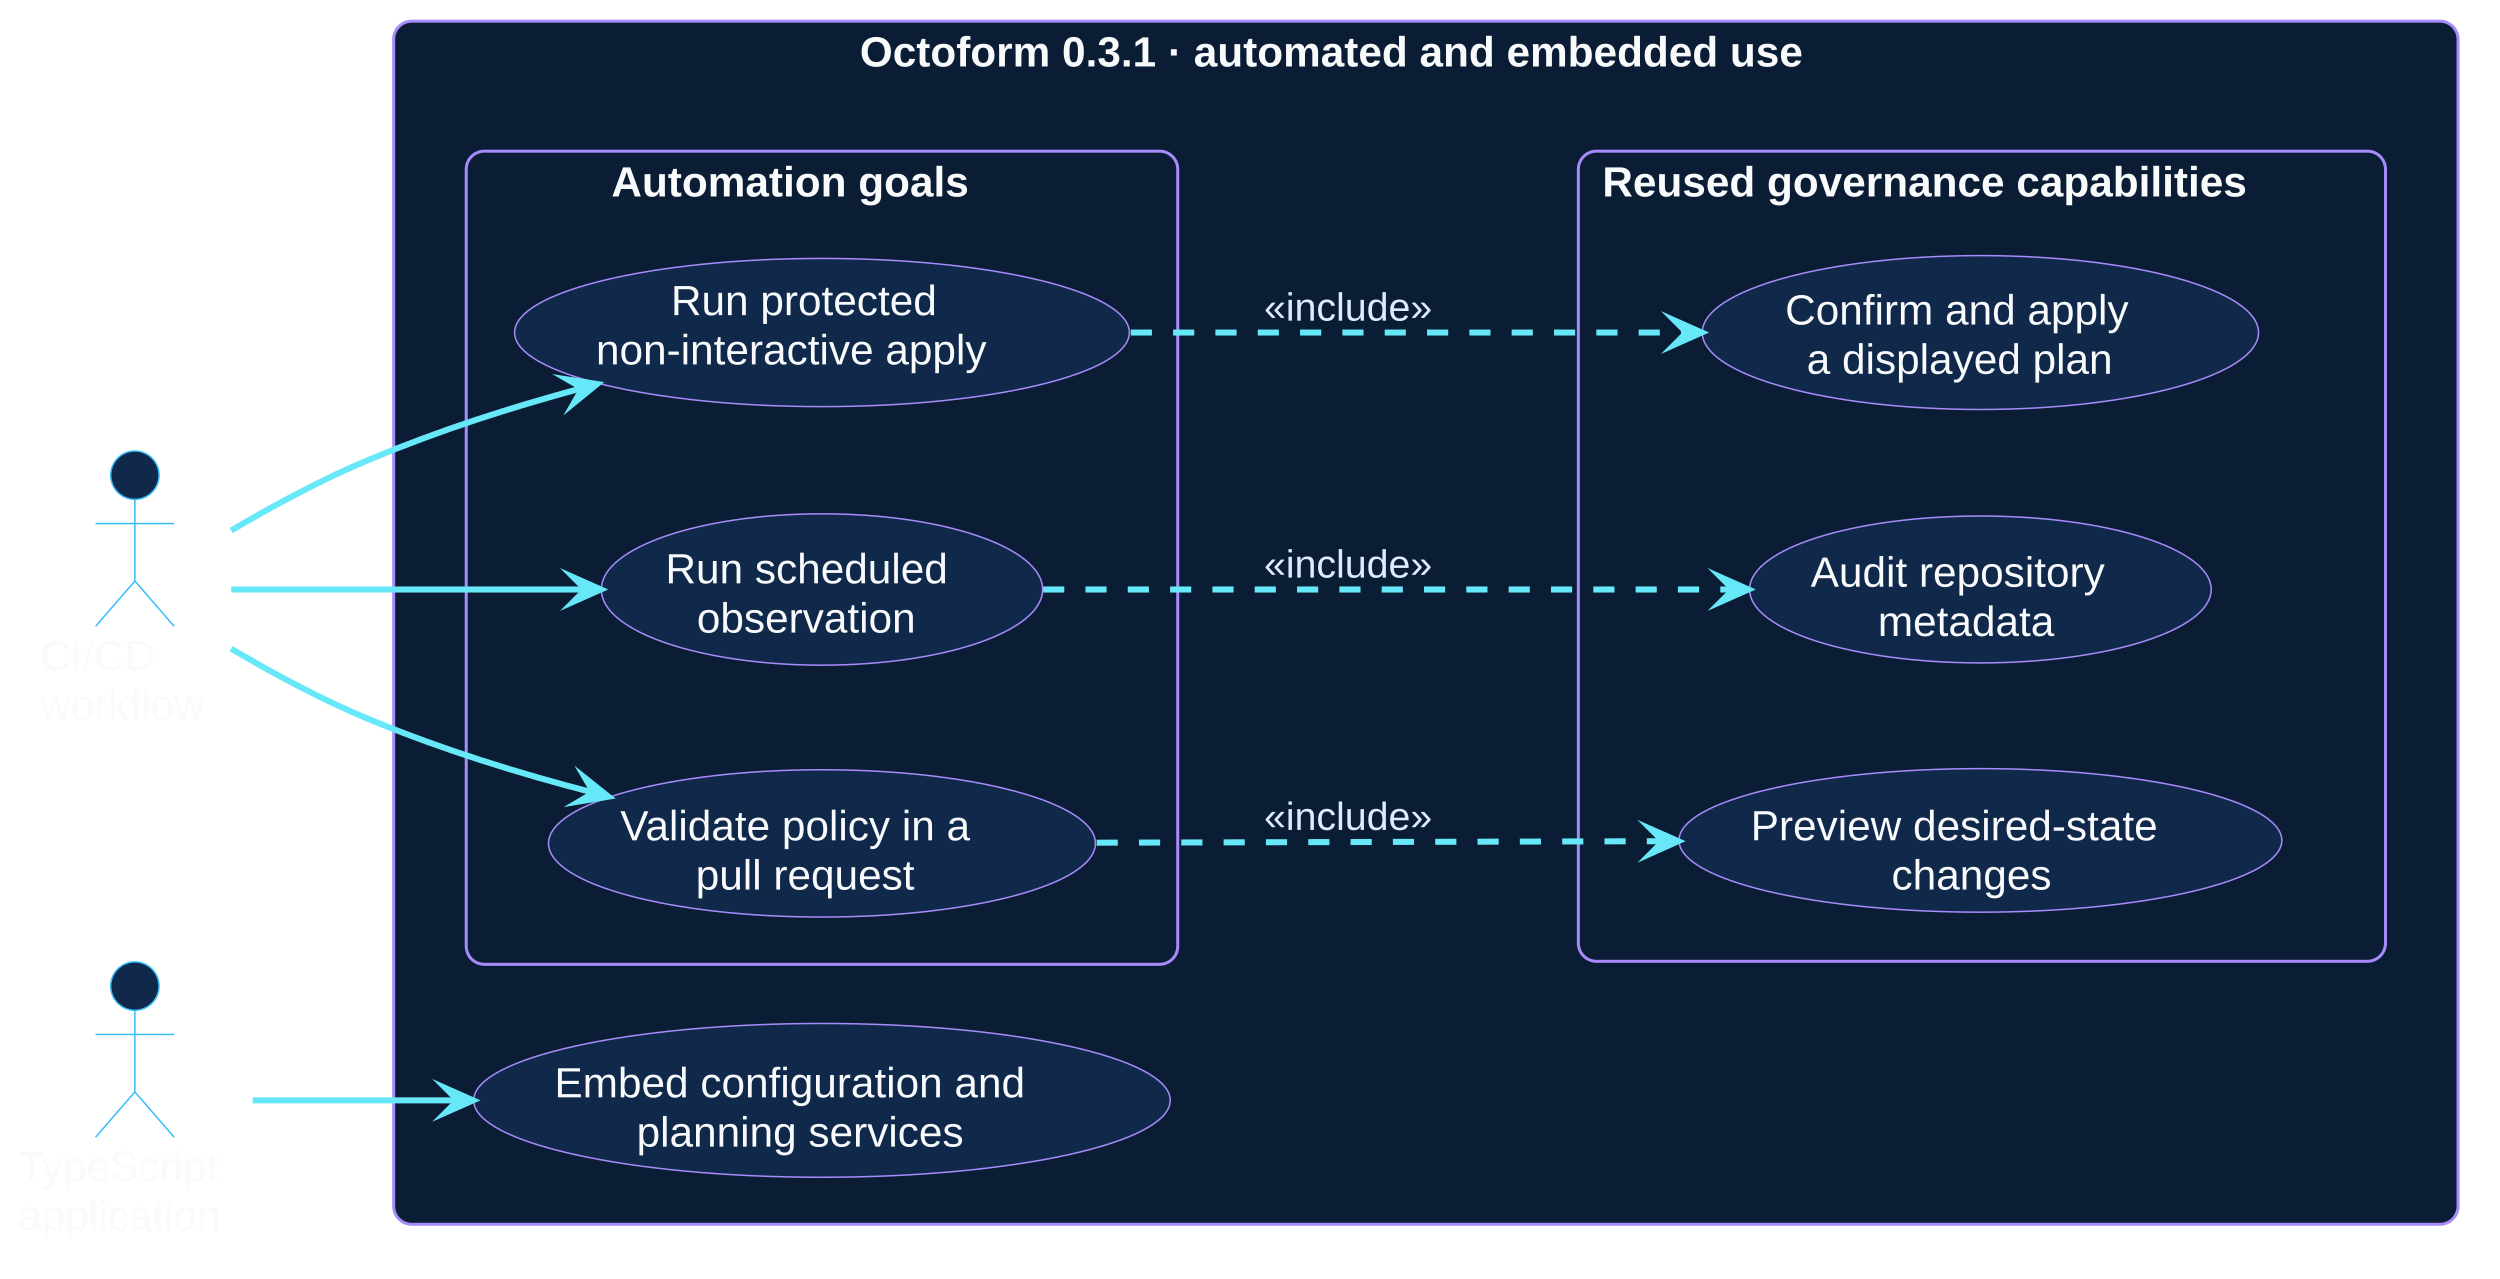
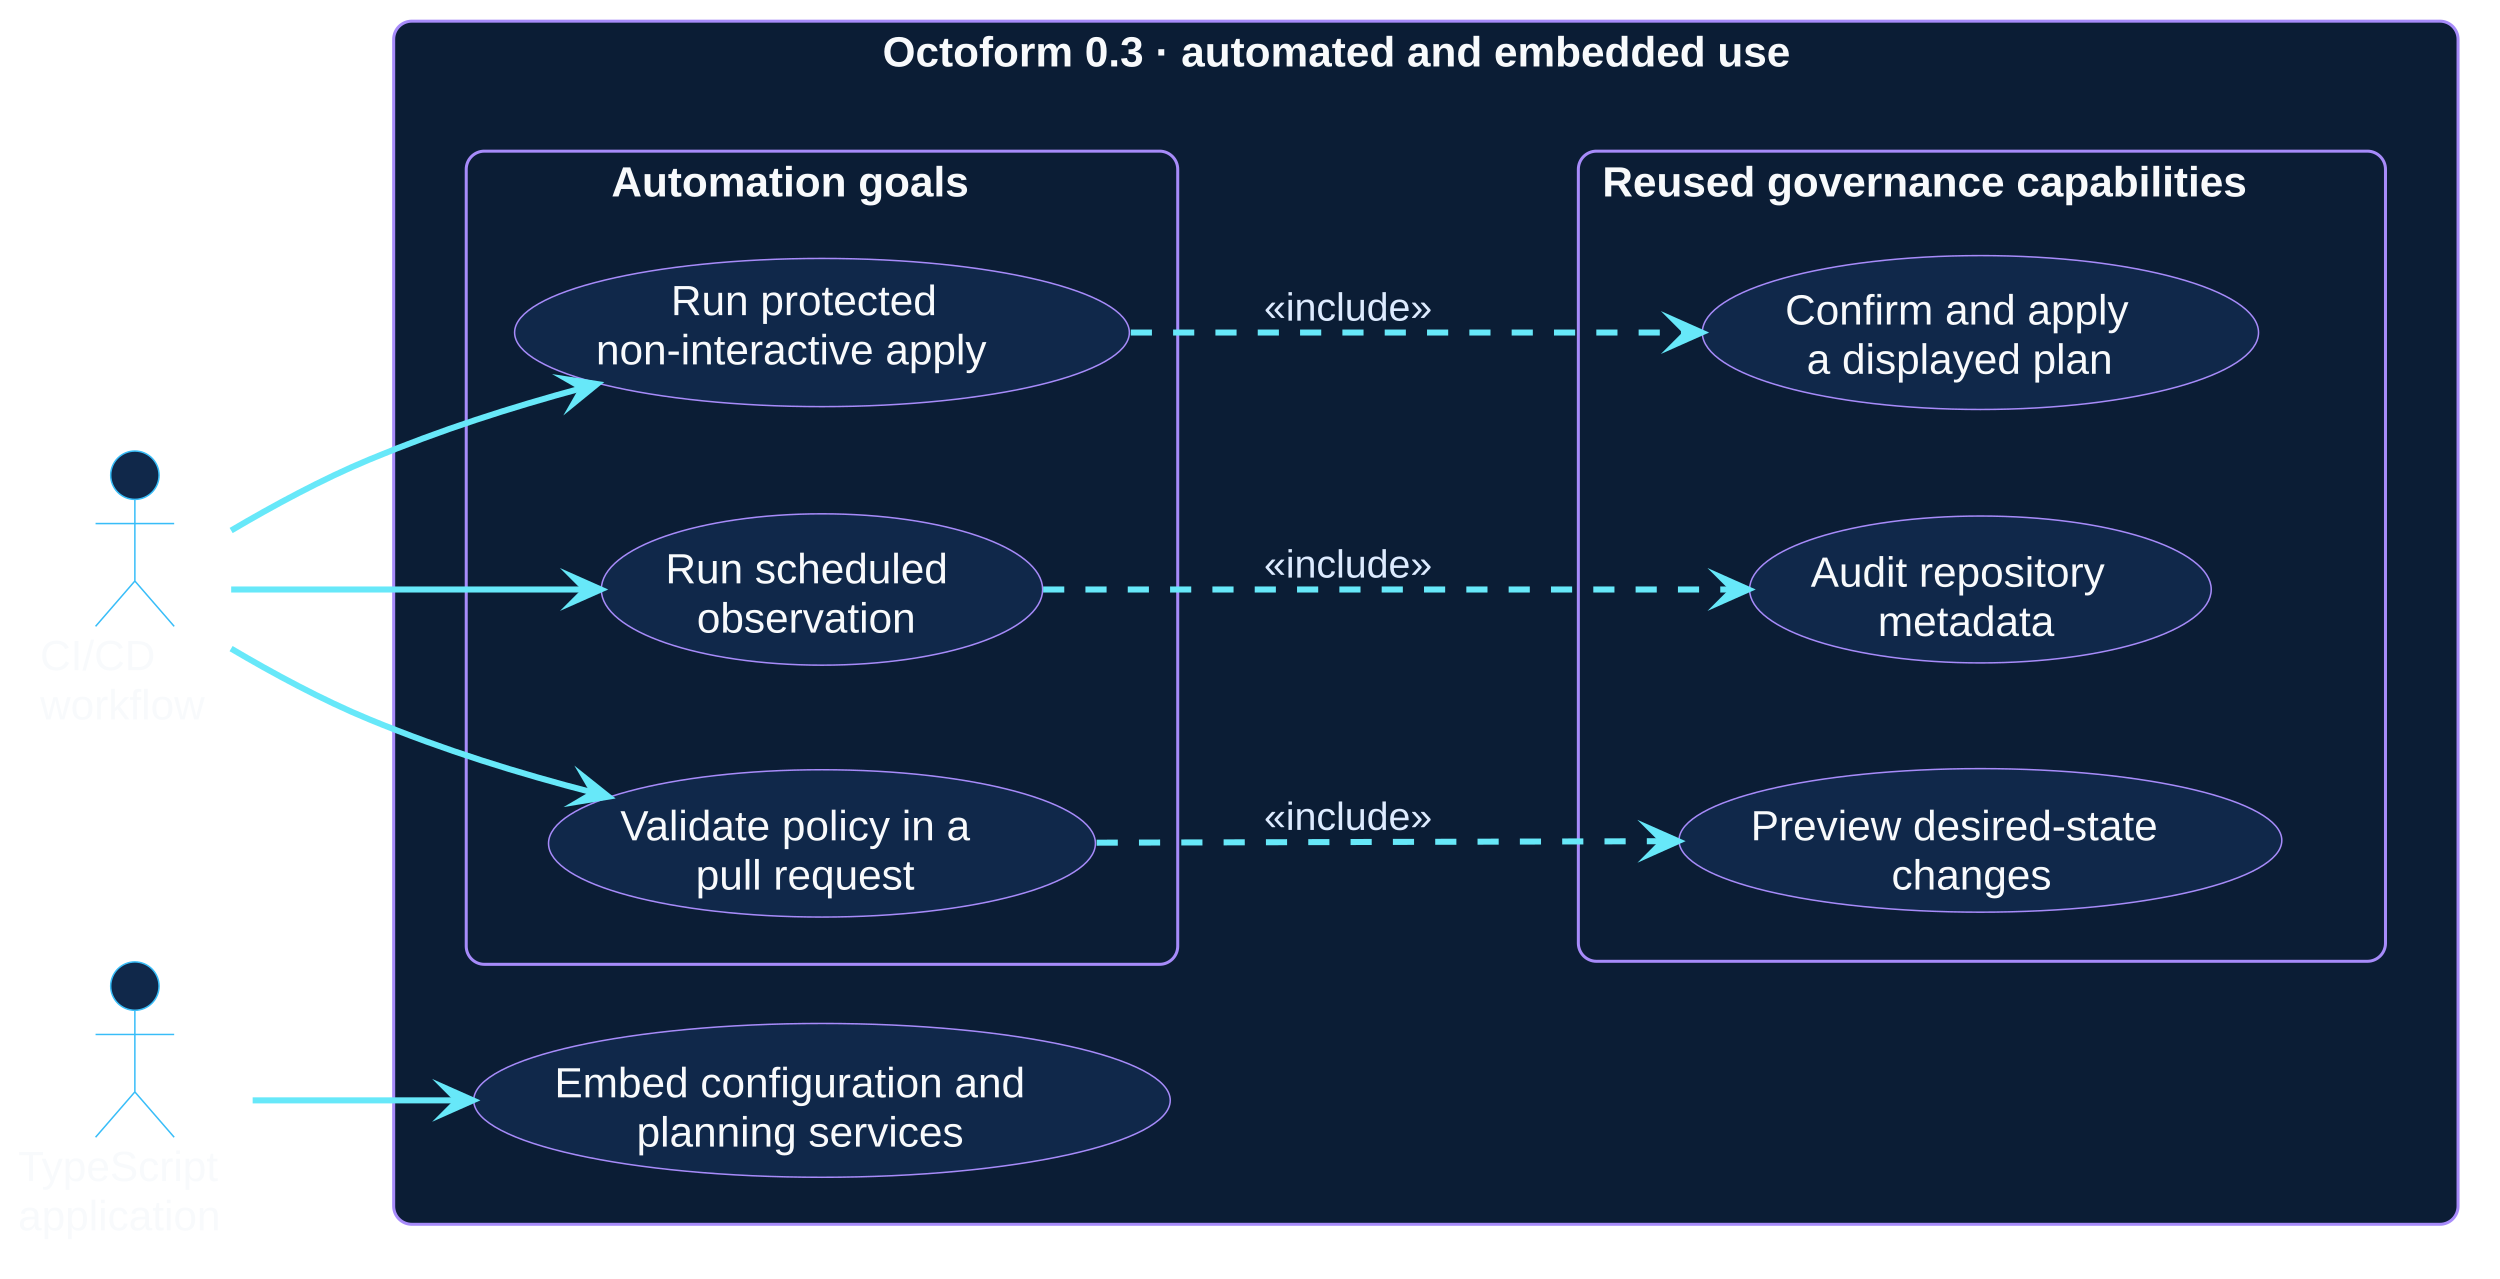
<svg xmlns="http://www.w3.org/2000/svg" contentStyleType="text/css" data-diagram-type="DESCRIPTION" height="423px" preserveAspectRatio="none" style="width:827px;height:423px;" version="1.1" viewBox="0 0 827 423" width="827px" zoomAndPan="magnify">
  <defs />
  <g>
-     <g class="cluster" data-qualified-name="Octoform 0.3.1 . automated and embedded use" data-source-line="7" id="ent0003">
+     <g class="cluster" data-qualified-name="Octoform 0.3 . automated and embedded use" data-source-line="7" id="ent0003">
      <rect fill="#0B1D35" height="398" rx="6" ry="6" style="stroke:#A78BFA;stroke-width:1;" width="682.89" x="130.23" y="7" />
-       <text fill="#F8FAFC" font-family="Arial" font-size="14" font-weight="700" lengthAdjust="spacing" textLength="374.493" x="284.428" y="21.995">Octoform 0.3.1 · automated and embedded use</text>
+       <text fill="#F8FAFC" font-family="Arial" font-size="14" font-weight="700" lengthAdjust="spacing" textLength="359.434" x="291.958" y="21.995">Octoform 0.3 · automated and embedded use</text>
    </g>
-     <g class="cluster" data-qualified-name="Octoform 0.3.1 . automated and embedded use.Automation goals" data-source-line="8" id="ent0004">
+     <g class="cluster" data-qualified-name="Octoform 0.3 . automated and embedded use.Automation goals" data-source-line="8" id="ent0004">
      <rect fill="#0B1D35" height="269" rx="6" ry="6" style="stroke:#A78BFA;stroke-width:1;" width="235.36" x="154.23" y="50" />
      <text fill="#F8FAFC" font-family="Arial" font-size="14" font-weight="700" lengthAdjust="spacing" textLength="139.316" x="202.252" y="64.995">Automation goals</text>
    </g>
-     <g class="cluster" data-qualified-name="Octoform 0.3.1 . automated and embedded use.Reused governance capabilities" data-source-line="13" id="ent0008">
+     <g class="cluster" data-qualified-name="Octoform 0.3 . automated and embedded use.Reused governance capabilities" data-source-line="13" id="ent0008">
      <rect fill="#0B1D35" height="268" rx="6" ry="6" style="stroke:#A78BFA;stroke-width:1;" width="267" x="522.12" y="50" />
      <text fill="#F8FAFC" font-family="Arial" font-size="14" font-weight="700" lengthAdjust="spacing" textLength="251.132" x="530.054" y="64.995">Reused governance capabilities</text>
    </g>
-     <g class="entity" data-qualified-name="Octoform 0.3.1 . automated and embedded use.Embed" data-source-line="18" id="ent0012">
+     <g class="entity" data-qualified-name="Octoform 0.3 . automated and embedded use.Embed" data-source-line="18" id="ent0012">
      <ellipse cx="271.909" cy="364.002" fill="#10284A" rx="115.209" ry="25.442" style="stroke:#A78BFA;stroke-width:0.5;" />
      <text fill="#F8FAFC" font-family="Arial" font-size="14" lengthAdjust="spacing" textLength="176.976" x="183.421" y="362.999">Embed configuration and</text>
      <text fill="#F8FAFC" font-family="Arial" font-size="14" lengthAdjust="spacing" textLength="122.644" x="210.587" y="379.296">planning services</text>
    </g>
-     <g class="entity" data-qualified-name="Octoform 0.3.1 . automated and embedded use.Automation goals.Scheduled" data-source-line="9" id="ent0005">
+     <g class="entity" data-qualified-name="Octoform 0.3 . automated and embedded use.Automation goals.Scheduled" data-source-line="9" id="ent0005">
      <ellipse cx="271.908" cy="195.003" fill="#10284A" rx="72.998" ry="25.033" style="stroke:#A78BFA;stroke-width:0.5;" />
      <text fill="#F8FAFC" font-family="Arial" font-size="14" lengthAdjust="spacing" textLength="103.551" x="220.133" y="192.972">Run scheduled</text>
      <text fill="#F8FAFC" font-family="Arial" font-size="14" lengthAdjust="spacing" textLength="82.797" x="230.51" y="209.269">observation</text>
    </g>
-     <g class="entity" data-qualified-name="Octoform 0.3.1 . automated and embedded use.Automation goals.PullRequest" data-source-line="10" id="ent0006">
+     <g class="entity" data-qualified-name="Octoform 0.3 . automated and embedded use.Automation goals.PullRequest" data-source-line="10" id="ent0006">
      <ellipse cx="271.909" cy="278.997" fill="#10284A" rx="90.459" ry="24.367" style="stroke:#A78BFA;stroke-width:0.5;" />
      <text fill="#F8FAFC" font-family="Arial" font-size="14" lengthAdjust="spacing" textLength="133.41" x="205.204" y="277.975">Validate policy in a</text>
      <text fill="#F8FAFC" font-family="Arial" font-size="14" lengthAdjust="spacing" textLength="83.515" x="230.151" y="294.272">pull request</text>
    </g>
-     <g class="entity" data-qualified-name="Octoform 0.3.1 . automated and embedded use.Automation goals.ProtectedApply" data-source-line="11" id="ent0007">
+     <g class="entity" data-qualified-name="Octoform 0.3 . automated and embedded use.Automation goals.ProtectedApply" data-source-line="11" id="ent0007">
      <ellipse cx="271.912" cy="110.002" fill="#10284A" rx="101.682" ry="24.512" style="stroke:#A78BFA;stroke-width:0.5;" />
      <text fill="#F8FAFC" font-family="Arial" font-size="14" lengthAdjust="spacing" textLength="99.921" x="221.951" y="104.248">Run protected</text>
      <text fill="#F8FAFC" font-family="Arial" font-size="14" lengthAdjust="spacing" textLength="149.516" x="197.154" y="120.544">non-interactive apply</text>
    </g>
-     <g class="entity" data-qualified-name="Octoform 0.3.1 . automated and embedded use.Reused governance capabilities.Audit" data-source-line="14" id="ent0009">
+     <g class="entity" data-qualified-name="Octoform 0.3 . automated and embedded use.Reused governance capabilities.Audit" data-source-line="14" id="ent0009">
      <ellipse cx="655.117" cy="194.997" fill="#10284A" rx="76.357" ry="24.297" style="stroke:#A78BFA;stroke-width:0.5;" />
      <text fill="#F8FAFC" font-family="Arial" font-size="14" lengthAdjust="spacing" textLength="112.267" x="598.984" y="194.083">Audit repository</text>
      <text fill="#F8FAFC" font-family="Arial" font-size="14" lengthAdjust="spacing" textLength="67.853" x="621.19" y="210.38">metadata</text>
    </g>
-     <g class="entity" data-qualified-name="Octoform 0.3.1 . automated and embedded use.Reused governance capabilities.Plan" data-source-line="15" id="ent0010">
+     <g class="entity" data-qualified-name="Octoform 0.3 . automated and embedded use.Reused governance capabilities.Plan" data-source-line="15" id="ent0010">
      <ellipse cx="655.117" cy="278.003" fill="#10284A" rx="99.707" ry="23.743" style="stroke:#A78BFA;stroke-width:0.5;" />
      <text fill="#F8FAFC" font-family="Arial" font-size="14" lengthAdjust="spacing" textLength="151.956" x="579.139" y="277.967">Preview desired-state</text>
      <text fill="#F8FAFC" font-family="Arial" font-size="14" lengthAdjust="spacing" textLength="58.816" x="625.709" y="294.264">changes</text>
    </g>
-     <g class="entity" data-qualified-name="Octoform 0.3.1 . automated and embedded use.Reused governance capabilities.Apply" data-source-line="16" id="ent0011">
+     <g class="entity" data-qualified-name="Octoform 0.3 . automated and embedded use.Reused governance capabilities.Apply" data-source-line="16" id="ent0011">
      <ellipse cx="655.121" cy="110.004" fill="#10284A" rx="92.001" ry="25.454" style="stroke:#A78BFA;stroke-width:0.5;" />
      <text fill="#F8FAFC" font-family="Arial" font-size="14" lengthAdjust="spacing" textLength="129.192" x="590.525" y="107.354">Confirm and apply</text>
      <text fill="#F8FAFC" font-family="Arial" font-size="14" lengthAdjust="spacing" textLength="114.919" x="597.661" y="123.651">a displayed plan</text>
    </g>
    <g class="entity" data-qualified-name="Automation" data-source-line="4" id="ent0001">
      <ellipse cx="44.616" cy="157.2" fill="#10284A" rx="8" ry="8" style="stroke:#38BDF8;stroke-width:0.5;" />
      <path d="M44.616,165.2 L44.616,192.2 M31.616,173.2 L57.616,173.2 M44.616,192.2 L31.616,207.2 M44.616,192.2 L57.616,207.2" fill="none" style="stroke:#38BDF8;stroke-width:0.5;" />
      <text fill="#F8FAFC" font-family="Arial" font-size="14" lengthAdjust="spacing" textLength="39.177" x="13.26" y="221.695">CI/CD</text>
      <text fill="#F8FAFC" font-family="Arial" font-size="14" lengthAdjust="spacing" textLength="62.713" x="13.26" y="237.992">workflow</text>
    </g>
    <g class="entity" data-qualified-name="Consumer" data-source-line="5" id="ent0002">
      <ellipse cx="44.613" cy="326.2" fill="#10284A" rx="8" ry="8" style="stroke:#38BDF8;stroke-width:0.5;" />
      <path d="M44.613,334.2 L44.613,361.2 M31.613,342.2 L57.613,342.2 M44.613,361.2 L31.613,376.2 M44.613,361.2 L57.613,376.2" fill="none" style="stroke:#38BDF8;stroke-width:0.5;" />
      <text fill="#F8FAFC" font-family="Arial" font-size="14" lengthAdjust="spacing" textLength="74.942" x="6" y="390.695">TypeScript</text>
      <text fill="#F8FAFC" font-family="Arial" font-size="14" lengthAdjust="spacing" textLength="77.226" x="6" y="406.992">application</text>
    </g>
    <g class="link" data-entity-1="ent0001" data-entity-2="ent0005" data-link-type="dependency" data-source-line="21" id="lnk13">
      <path d="M76.47,195 C107.8,195 152.45,195 193.74,195" fill="none" id="Automation-to-Scheduled" style="stroke:#67E8F9;stroke-width:2;" />
      <polygon fill="#67E8F9" points="198.74,195,189.74,191,193.74,195,189.74,199,198.74,195" style="stroke:#67E8F9;stroke-width:2;stroke-linejoin:miter;stroke-miterlimit:10;" />
    </g>
    <g class="link" data-entity-1="ent0001" data-entity-2="ent0006" data-link-type="dependency" data-source-line="22" id="lnk14">
      <path d="M76.44,214.56 C90.09,222.62 106.57,231.56 122.23,238 C147.36,248.34 171.101,255.659 196.431,262.259" fill="none" id="Automation-to-PullRequest" style="stroke:#67E8F9;stroke-width:2;" />
      <polygon fill="#67E8F9" points="201.27,263.52,193.569,257.38,196.431,262.259,191.552,265.122,201.27,263.52" style="stroke:#67E8F9;stroke-width:2;stroke-linejoin:miter;stroke-miterlimit:10;" />
    </g>
    <g class="link" data-entity-1="ent0001" data-entity-2="ent0007" data-link-type="dependency" data-source-line="23" id="lnk15">
      <path d="M76.46,175.49 C90.11,167.44 106.59,158.49 122.23,152 C146.13,142.08 168.315,134.982 192.695,128.352" fill="none" id="Automation-to-ProtectedApply" style="stroke:#67E8F9;stroke-width:2;" />
      <polygon fill="#67E8F9" points="197.52,127.04,187.786,125.542,192.695,128.352,189.885,133.262,197.52,127.04" style="stroke:#67E8F9;stroke-width:2;stroke-linejoin:miter;stroke-miterlimit:10;" />
    </g>
    <g class="link" data-entity-1="ent0002" data-entity-2="ent0012" data-link-type="dependency" data-source-line="24" id="lnk16">
      <path d="M83.58,364 C103.89,364 125.11,364 151.45,364" fill="none" id="Consumer-to-Embed" style="stroke:#67E8F9;stroke-width:2;" />
      <polygon fill="#67E8F9" points="156.45,364,147.45,360,151.45,364,147.45,368,156.45,364" style="stroke:#67E8F9;stroke-width:2;stroke-linejoin:miter;stroke-miterlimit:10;" />
    </g>
    <g class="link" data-entity-1="ent0005" data-entity-2="ent0009" data-link-type="dependency" data-source-line="25" id="lnk17">
      <path d="M345.06,195 C411.76,195 505.52,195 573.34,195" fill="none" id="Scheduled-to-Audit" style="stroke:#67E8F9;stroke-width:2;stroke-dasharray:7,7;" />
      <polygon fill="#67E8F9" points="578.34,195,569.34,191,573.34,195,569.34,199,578.34,195" style="stroke:#67E8F9;stroke-width:2;stroke-linejoin:miter;stroke-miterlimit:10;" />
      <text fill="#DDEBFF" font-family="Arial" font-size="13" lengthAdjust="spacing" textLength="63.007" x="418.12" y="191.067">«include»</text>
    </g>
    <g class="link" data-entity-1="ent0006" data-entity-2="ent0010" data-link-type="dependency" data-source-line="26" id="lnk18">
      <path d="M362.77,278.76 C420.55,278.61 490.66,278.433 550.15,278.273" fill="none" id="PullRequest-to-Plan" style="stroke:#67E8F9;stroke-width:2;stroke-dasharray:7,7;" />
      <polygon fill="#67E8F9" points="555.15,278.26,546.139,274.284,550.15,278.273,546.161,282.284,555.15,278.26" style="stroke:#67E8F9;stroke-width:2;stroke-linejoin:miter;stroke-miterlimit:10;" />
      <text fill="#DDEBFF" font-family="Arial" font-size="13" lengthAdjust="spacing" textLength="63.007" x="418.12" y="274.537">«include»</text>
    </g>
    <g class="link" data-entity-1="ent0007" data-entity-2="ent0011" data-link-type="dependency" data-source-line="27" id="lnk19">
      <path d="M374.06,110 C432.74,110 501.03,110 557.92,110" fill="none" id="ProtectedApply-to-Apply" style="stroke:#67E8F9;stroke-width:2;stroke-dasharray:7,7;" />
      <polygon fill="#67E8F9" points="562.92,110,553.92,106,557.92,110,553.92,114,562.92,110" style="stroke:#67E8F9;stroke-width:2;stroke-linejoin:miter;stroke-miterlimit:10;" />
      <text fill="#DDEBFF" font-family="Arial" font-size="13" lengthAdjust="spacing" textLength="63.007" x="418.12" y="106.067">«include»</text>
    </g>
  </g>
</svg>
